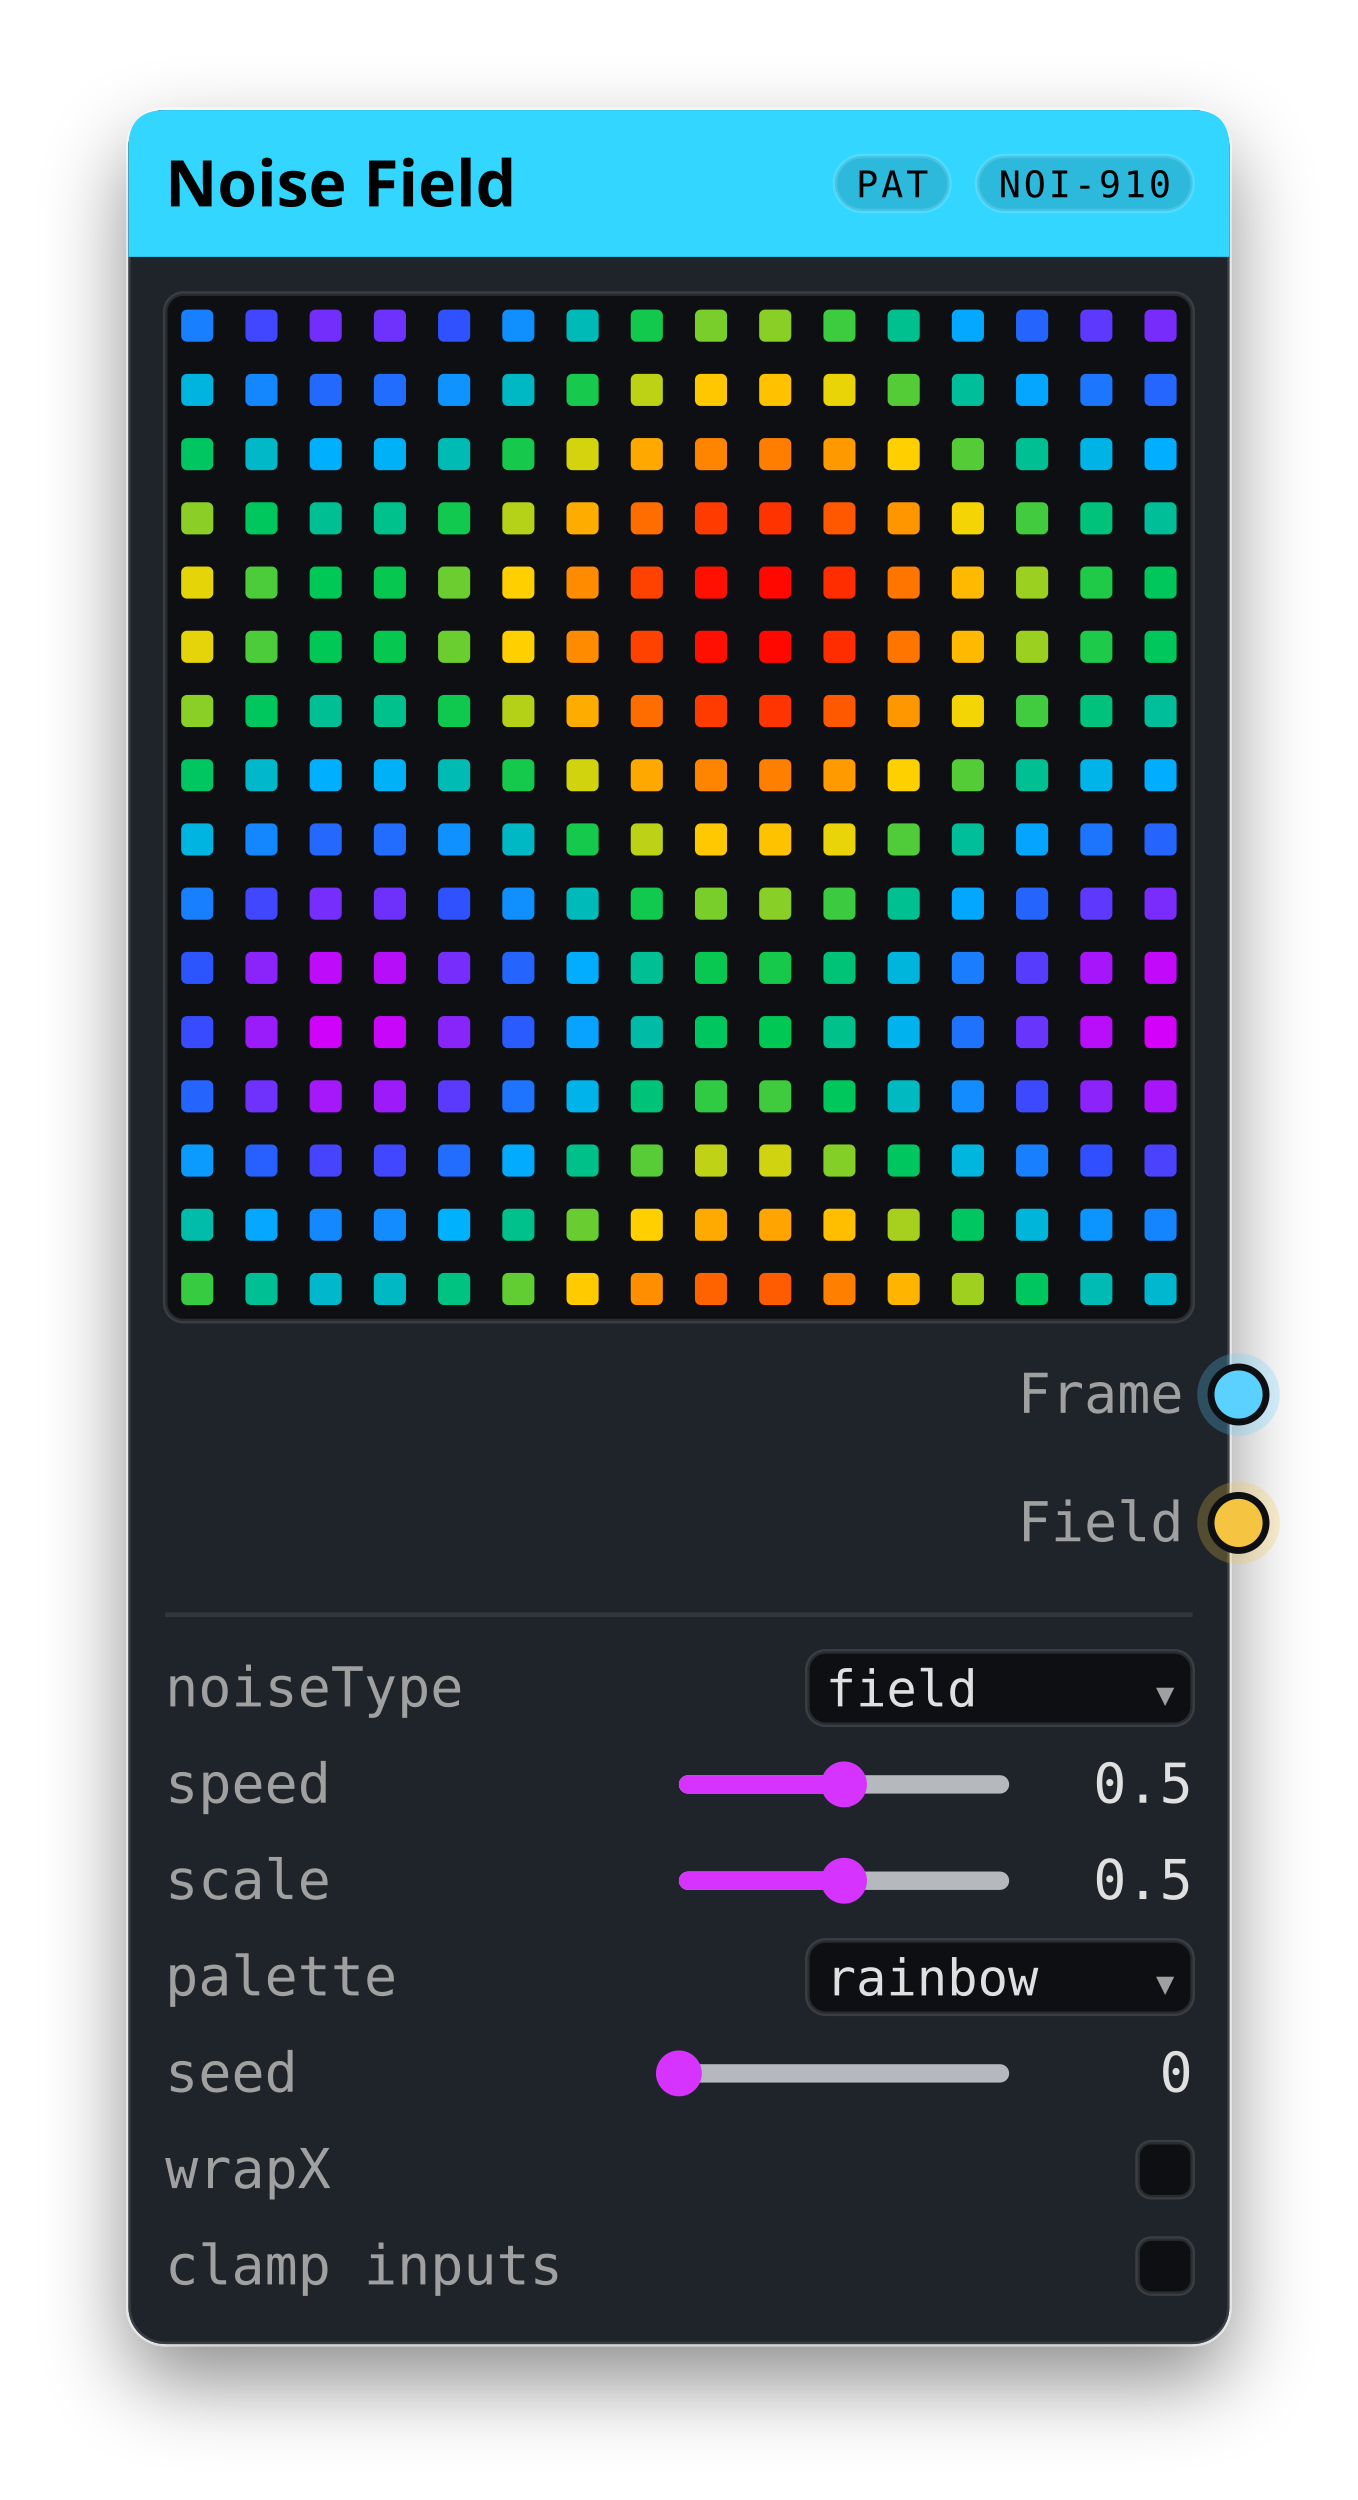
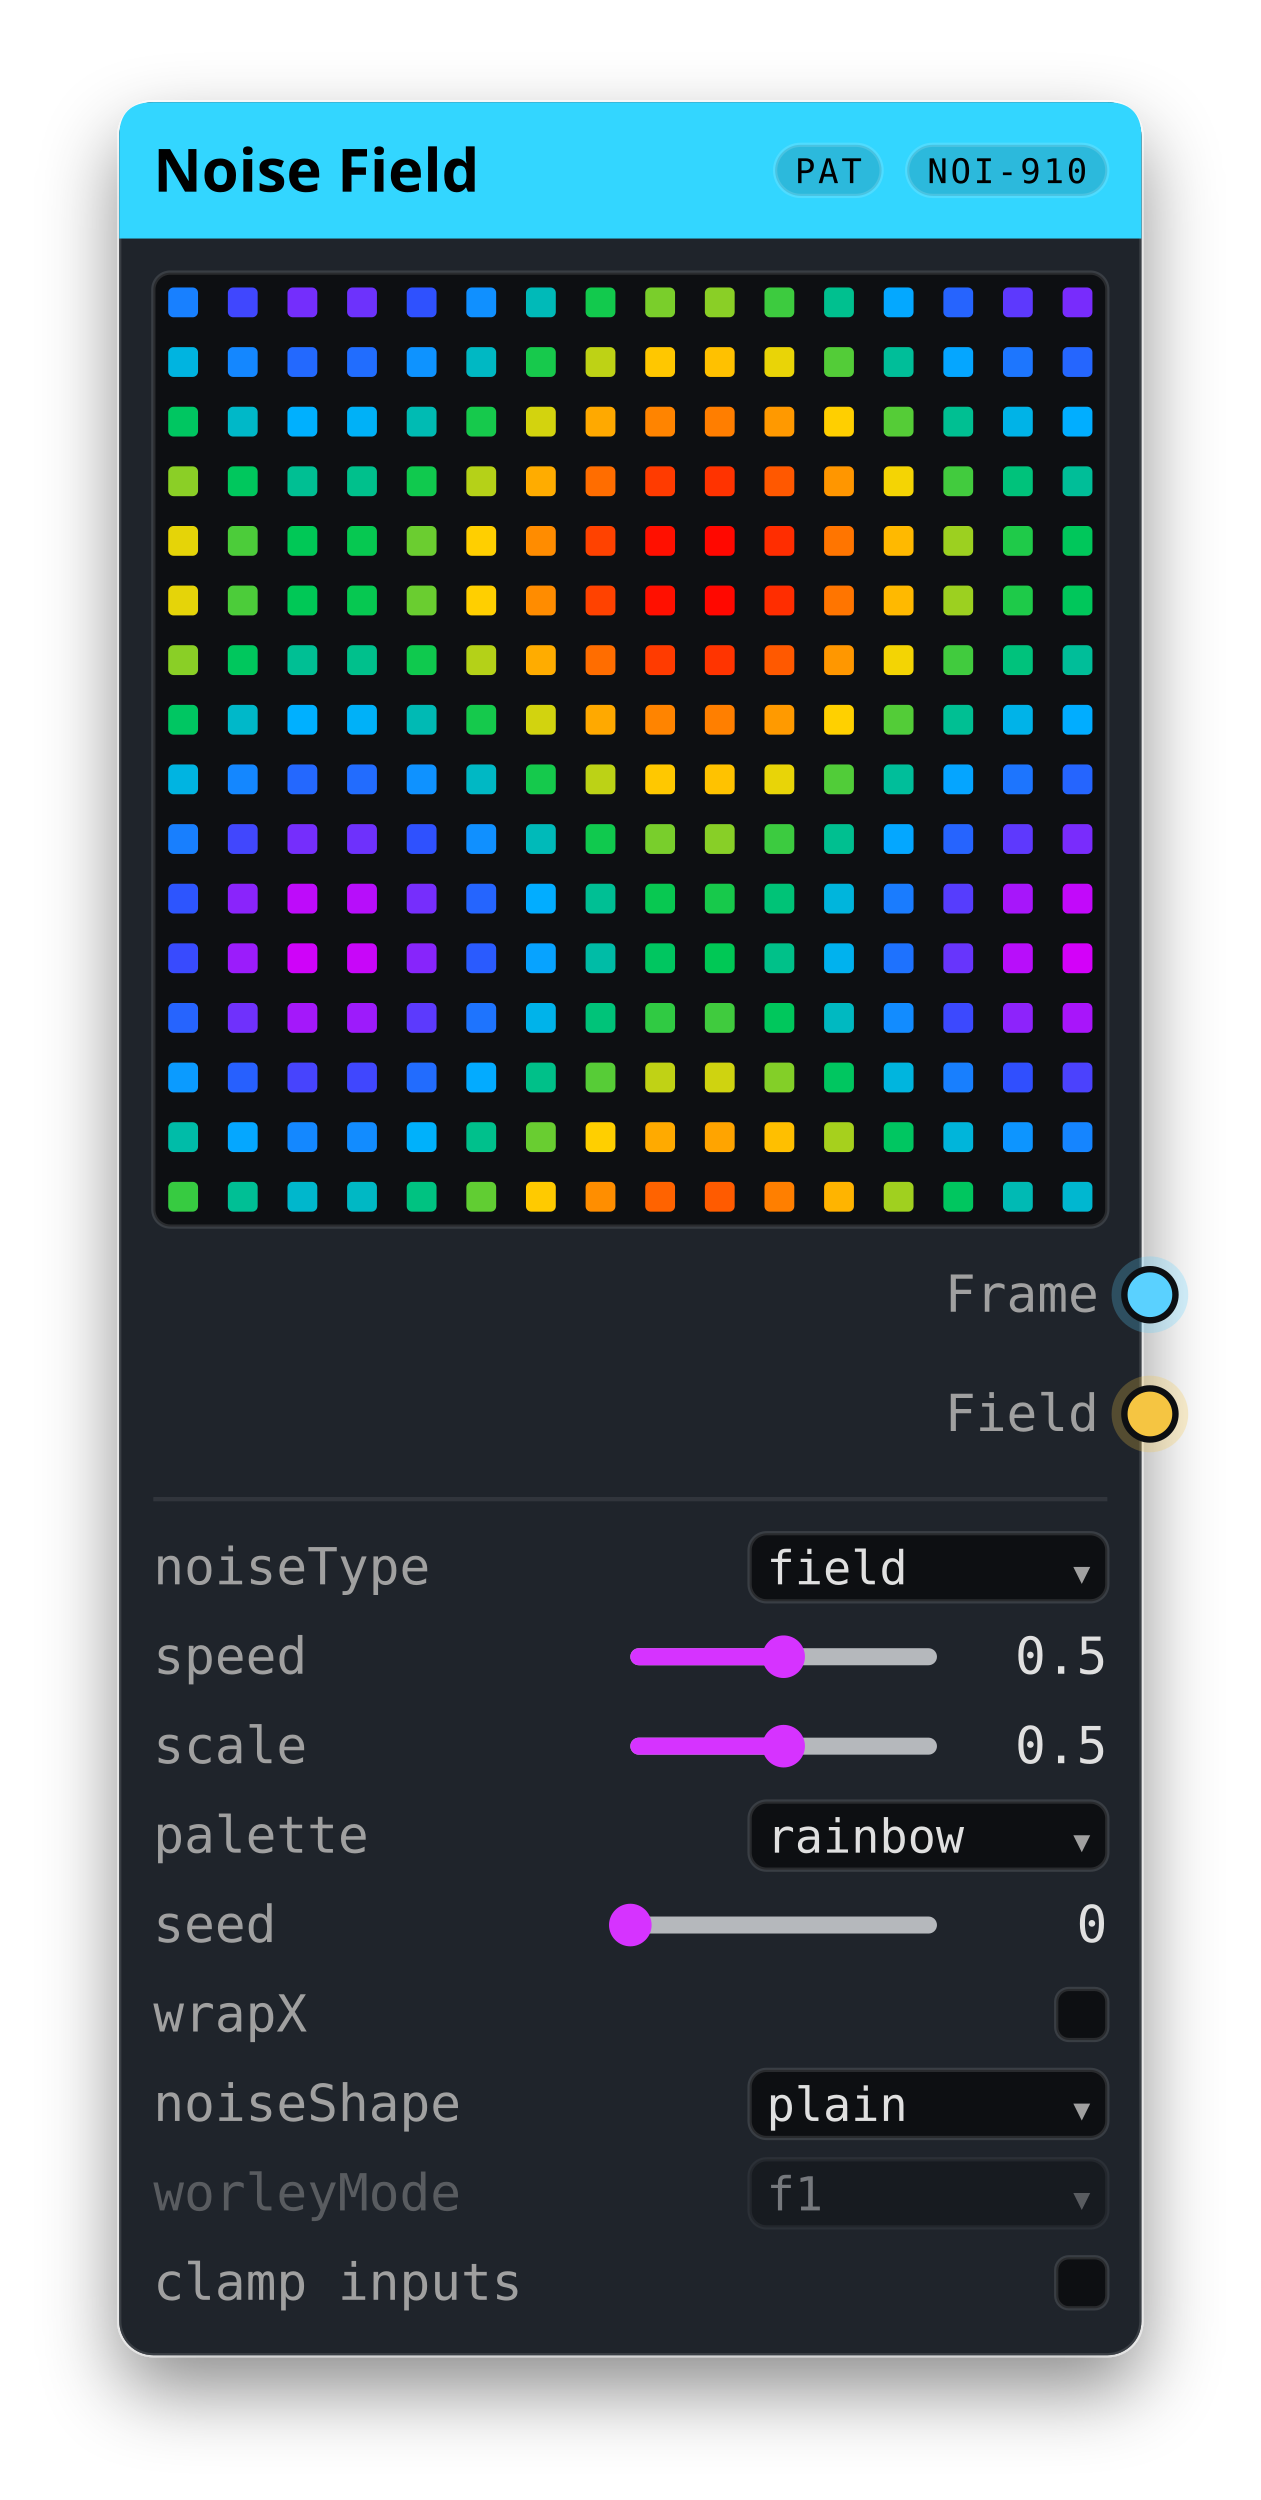
- <svg xmlns="http://www.w3.org/2000/svg" viewBox="0 0 296 545" width="296" height="545" role="img" aria-label="Noise node">
+ <svg xmlns="http://www.w3.org/2000/svg" viewBox="0 0 296 587" width="296" height="587" role="img" aria-label="Noise node">
  <defs>
    <filter id="shadow" x="-20%" y="-20%" width="140%" height="160%">
      <feDropShadow dx="0" dy="8" stdDeviation="9" flood-color="#000" flood-opacity="0.45" />
    </filter>
  </defs>
  <g transform="translate(28,24)">
-     <rect x="0" y="0" width="240" height="487" rx="8" fill="#1f242b" stroke="rgba(255,255,255,0.12)" filter="url(#shadow)" />
-     <rect x="0" y="0" width="240" height="487" rx="8" fill="#1f242b" stroke="rgba(255,255,255,0.12)" />
+     <rect x="0" y="0" width="240" height="529" rx="8" fill="#1f242b" stroke="rgba(255,255,255,0.12)" filter="url(#shadow)" />
+     <rect x="0" y="0" width="240" height="529" rx="8" fill="#1f242b" stroke="rgba(255,255,255,0.12)" />
    <path d="M0,32 L0,8 Q0,0 8,0 L232,0 Q240,0 240,8 L240,32 Z" fill="#33d6ff" />
    <text x="8" y="21" font-family="'Audiowide','Trebuchet MS','Arial Black',sans-serif" font-size="14" font-weight="600" fill="#000">Noise Field</text>
    <rect x="154" y="10" width="25" height="12" rx="6" fill="rgba(0,0,0,0.14)" stroke="rgba(255,255,255,0.14)" />
    <text x="166.5" y="19" text-anchor="middle" font-family="'JetBrains Mono','Cascadia Mono','Consolas',monospace" font-size="8" letter-spacing="0.08em" fill="#000">PAT</text>
    <rect x="185" y="10" width="47" height="12" rx="6" fill="rgba(0,0,0,0.14)" stroke="rgba(255,255,255,0.14)" />
    <text x="208.5" y="19" text-anchor="middle" font-family="'JetBrains Mono','Cascadia Mono','Consolas',monospace" font-size="8" letter-spacing="0.08em" fill="#000">NOI-910</text>
    <rect x="8" y="40" width="224" height="224" rx="4" fill="#0d0f12" stroke="rgba(255,255,255,0.12)" />
    <rect x="11.50" y="43.50" width="7.00" height="7.00" rx="1.26" fill="rgb(24,128,255)" />
    <rect x="25.50" y="43.50" width="7.00" height="7.00" rx="1.26" fill="rgb(64,71,254)" />
    <rect x="39.50" y="43.50" width="7.00" height="7.00" rx="1.26" fill="rgb(116,46,252)" />
    <rect x="53.50" y="43.50" width="7.00" height="7.00" rx="1.26" fill="rgb(109,50,252)" />
    <rect x="67.50" y="43.50" width="7.00" height="7.00" rx="1.26" fill="rgb(47,81,254)" />
    <rect x="81.50" y="43.50" width="7.00" height="7.00" rx="1.26" fill="rgb(16,144,255)" />
    <rect x="95.50" y="43.50" width="7.00" height="7.00" rx="1.26" fill="rgb(0,186,184)" />
    <rect x="109.50" y="43.50" width="7.00" height="7.00" rx="1.26" fill="rgb(18,201,77)" />
    <rect x="123.50" y="43.50" width="7.00" height="7.00" rx="1.26" fill="rgb(122,206,43)" />
    <rect x="137.50" y="43.50" width="7.00" height="7.00" rx="1.26" fill="rgb(138,207,38)" />
    <rect x="151.50" y="43.50" width="7.00" height="7.00" rx="1.26" fill="rgb(61,203,63)" />
    <rect x="165.50" y="43.50" width="7.00" height="7.00" rx="1.26" fill="rgb(0,192,143)" />
    <rect x="179.50" y="43.50" width="7.00" height="7.00" rx="1.26" fill="rgb(4,168,255)" />
    <rect x="193.50" y="43.50" width="7.00" height="7.00" rx="1.26" fill="rgb(38,100,254)" />
    <rect x="207.50" y="43.50" width="7.00" height="7.00" rx="1.26" fill="rgb(93,57,253)" />
    <rect x="221.50" y="43.50" width="7.00" height="7.00" rx="1.26" fill="rgb(120,44,252)" />
    <rect x="11.50" y="57.50" width="7.00" height="7.00" rx="1.26" fill="rgb(0,180,224)" />
    <rect x="25.50" y="57.50" width="7.00" height="7.00" rx="1.26" fill="rgb(20,135,255)" />
    <rect x="39.50" y="57.50" width="7.00" height="7.00" rx="1.26" fill="rgb(35,105,254)" />
    <rect x="53.50" y="57.50" width="7.00" height="7.00" rx="1.26" fill="rgb(33,109,254)" />
    <rect x="67.50" y="57.50" width="7.00" height="7.00" rx="1.26" fill="rgb(14,147,255)" />
    <rect x="81.50" y="57.50" width="7.00" height="7.00" rx="1.26" fill="rgb(0,184,195)" />
    <rect x="95.50" y="57.50" width="7.00" height="7.00" rx="1.26" fill="rgb(23,201,76)" />
    <rect x="109.50" y="57.50" width="7.00" height="7.00" rx="1.26" fill="rgb(190,210,21)" />
    <rect x="123.50" y="57.50" width="7.00" height="7.00" rx="1.26" fill="rgb(255,199,0)" />
    <rect x="137.50" y="57.50" width="7.00" height="7.00" rx="1.26" fill="rgb(255,193,0)" />
    <rect x="151.50" y="57.50" width="7.00" height="7.00" rx="1.26" fill="rgb(233,212,7)" />
    <rect x="165.50" y="57.50" width="7.00" height="7.00" rx="1.26" fill="rgb(83,204,56)" />
    <rect x="179.50" y="57.50" width="7.00" height="7.00" rx="1.26" fill="rgb(0,190,153)" />
    <rect x="193.50" y="57.50" width="7.00" height="7.00" rx="1.26" fill="rgb(5,166,255)" />
    <rect x="207.50" y="57.50" width="7.00" height="7.00" rx="1.26" fill="rgb(29,118,254)" />
    <rect x="221.50" y="57.50" width="7.00" height="7.00" rx="1.26" fill="rgb(37,102,254)" />
    <rect x="11.50" y="71.50" width="7.00" height="7.00" rx="1.26" fill="rgb(0,198,97)" />
    <rect x="25.50" y="71.50" width="7.00" height="7.00" rx="1.26" fill="rgb(0,184,200)" />
    <rect x="39.50" y="71.50" width="7.00" height="7.00" rx="1.26" fill="rgb(0,176,254)" />
    <rect x="53.50" y="71.50" width="7.00" height="7.00" rx="1.26" fill="rgb(0,177,247)" />
    <rect x="67.50" y="71.50" width="7.00" height="7.00" rx="1.26" fill="rgb(0,187,179)" />
    <rect x="81.50" y="71.50" width="7.00" height="7.00" rx="1.26" fill="rgb(22,201,76)" />
    <rect x="95.50" y="71.50" width="7.00" height="7.00" rx="1.26" fill="rgb(211,211,14)" />
    <rect x="109.50" y="71.50" width="7.00" height="7.00" rx="1.26" fill="rgb(255,169,0)" />
    <rect x="123.50" y="71.50" width="7.00" height="7.00" rx="1.26" fill="rgb(255,132,0)" />
    <rect x="137.50" y="71.50" width="7.00" height="7.00" rx="1.26" fill="rgb(255,126,0)" />
    <rect x="151.50" y="71.50" width="7.00" height="7.00" rx="1.26" fill="rgb(255,153,0)" />
    <rect x="165.50" y="71.50" width="7.00" height="7.00" rx="1.26" fill="rgb(255,207,0)" />
    <rect x="179.50" y="71.50" width="7.00" height="7.00" rx="1.26" fill="rgb(85,204,55)" />
    <rect x="193.50" y="71.50" width="7.00" height="7.00" rx="1.26" fill="rgb(0,191,146)" />
    <rect x="207.50" y="71.50" width="7.00" height="7.00" rx="1.26" fill="rgb(0,179,231)" />
    <rect x="221.50" y="71.50" width="7.00" height="7.00" rx="1.26" fill="rgb(1,174,255)" />
    <rect x="11.50" y="85.50" width="7.00" height="7.00" rx="1.26" fill="rgb(139,207,38)" />
    <rect x="25.50" y="85.50" width="7.00" height="7.00" rx="1.26" fill="rgb(0,199,93)" />
    <rect x="39.50" y="85.50" width="7.00" height="7.00" rx="1.26" fill="rgb(0,191,147)" />
    <rect x="53.50" y="85.50" width="7.00" height="7.00" rx="1.26" fill="rgb(0,192,140)" />
    <rect x="67.50" y="85.50" width="7.00" height="7.00" rx="1.26" fill="rgb(16,201,78)" />
    <rect x="81.50" y="85.50" width="7.00" height="7.00" rx="1.26" fill="rgb(181,209,24)" />
    <rect x="95.50" y="85.50" width="7.00" height="7.00" rx="1.26" fill="rgb(255,172,0)" />
    <rect x="109.50" y="85.50" width="7.00" height="7.00" rx="1.26" fill="rgb(255,109,0)" />
    <rect x="123.50" y="85.50" width="7.00" height="7.00" rx="1.26" fill="rgb(255,59,0)" />
    <rect x="137.50" y="85.50" width="7.00" height="7.00" rx="1.26" fill="rgb(255,51,0)" />
    <rect x="151.50" y="85.50" width="7.00" height="7.00" rx="1.26" fill="rgb(255,88,0)" />
    <rect x="165.50" y="85.50" width="7.00" height="7.00" rx="1.26" fill="rgb(255,150,0)" />
    <rect x="179.50" y="85.50" width="7.00" height="7.00" rx="1.26" fill="rgb(244,212,4)" />
    <rect x="193.50" y="85.50" width="7.00" height="7.00" rx="1.26" fill="rgb(66,203,62)" />
    <rect x="207.50" y="85.50" width="7.00" height="7.00" rx="1.26" fill="rgb(0,194,123)" />
    <rect x="221.50" y="85.50" width="7.00" height="7.00" rx="1.26" fill="rgb(0,190,152)" />
    <rect x="11.50" y="99.50" width="7.00" height="7.00" rx="1.26" fill="rgb(229,212,8)" />
    <rect x="25.50" y="99.50" width="7.00" height="7.00" rx="1.26" fill="rgb(76,204,58)" />
    <rect x="39.50" y="99.50" width="7.00" height="7.00" rx="1.26" fill="rgb(0,200,86)" />
    <rect x="53.50" y="99.50" width="7.00" height="7.00" rx="1.26" fill="rgb(6,200,81)" />
    <rect x="67.50" y="99.50" width="7.00" height="7.00" rx="1.26" fill="rgb(107,205,48)" />
    <rect x="81.50" y="99.50" width="7.00" height="7.00" rx="1.26" fill="rgb(255,207,0)" />
    <rect x="95.50" y="99.50" width="7.00" height="7.00" rx="1.26" fill="rgb(255,140,0)" />
    <rect x="109.50" y="99.50" width="7.00" height="7.00" rx="1.26" fill="rgb(255,66,0)" />
    <rect x="123.50" y="99.50" width="7.00" height="7.00" rx="1.26" fill="rgb(255,16,0)" />
    <rect x="137.50" y="99.50" width="7.00" height="7.00" rx="1.26" fill="rgb(255,8,0)" />
    <rect x="151.50" y="99.50" width="7.00" height="7.00" rx="1.26" fill="rgb(255,45,0)" />
    <rect x="165.50" y="99.50" width="7.00" height="7.00" rx="1.26" fill="rgb(255,117,0)" />
    <rect x="179.50" y="99.50" width="7.00" height="7.00" rx="1.26" fill="rgb(255,185,0)" />
    <rect x="193.50" y="99.50" width="7.00" height="7.00" rx="1.26" fill="rgb(156,208,32)" />
    <rect x="207.50" y="99.50" width="7.00" height="7.00" rx="1.26" fill="rgb(31,202,73)" />
    <rect x="221.50" y="99.50" width="7.00" height="7.00" rx="1.26" fill="rgb(0,199,91)" />
    <rect x="11.50" y="113.50" width="7.00" height="7.00" rx="1.26" fill="rgb(229,212,9)" />
    <rect x="25.50" y="113.50" width="7.00" height="7.00" rx="1.26" fill="rgb(76,204,58)" />
    <rect x="39.50" y="113.50" width="7.00" height="7.00" rx="1.26" fill="rgb(0,200,86)" />
    <rect x="53.50" y="113.50" width="7.00" height="7.00" rx="1.26" fill="rgb(6,200,81)" />
    <rect x="67.50" y="113.50" width="7.00" height="7.00" rx="1.26" fill="rgb(106,205,48)" />
    <rect x="81.50" y="113.50" width="7.00" height="7.00" rx="1.26" fill="rgb(255,207,0)" />
    <rect x="95.50" y="113.50" width="7.00" height="7.00" rx="1.26" fill="rgb(255,140,0)" />
    <rect x="109.50" y="113.50" width="7.00" height="7.00" rx="1.26" fill="rgb(255,66,0)" />
    <rect x="123.50" y="113.50" width="7.00" height="7.00" rx="1.26" fill="rgb(255,16,0)" />
    <rect x="137.50" y="113.50" width="7.00" height="7.00" rx="1.26" fill="rgb(255,8,0)" />
    <rect x="151.50" y="113.50" width="7.00" height="7.00" rx="1.26" fill="rgb(255,45,0)" />
    <rect x="165.50" y="113.50" width="7.00" height="7.00" rx="1.26" fill="rgb(255,117,0)" />
    <rect x="179.50" y="113.50" width="7.00" height="7.00" rx="1.26" fill="rgb(255,185,0)" />
    <rect x="193.50" y="113.50" width="7.00" height="7.00" rx="1.26" fill="rgb(156,208,32)" />
    <rect x="207.50" y="113.50" width="7.00" height="7.00" rx="1.26" fill="rgb(30,202,73)" />
    <rect x="221.50" y="113.50" width="7.00" height="7.00" rx="1.26" fill="rgb(0,199,91)" />
    <rect x="11.50" y="127.50" width="7.00" height="7.00" rx="1.26" fill="rgb(138,207,38)" />
    <rect x="25.50" y="127.50" width="7.00" height="7.00" rx="1.26" fill="rgb(0,199,93)" />
    <rect x="39.50" y="127.50" width="7.00" height="7.00" rx="1.26" fill="rgb(0,191,148)" />
    <rect x="53.50" y="127.50" width="7.00" height="7.00" rx="1.26" fill="rgb(0,192,140)" />
    <rect x="67.50" y="127.50" width="7.00" height="7.00" rx="1.26" fill="rgb(15,201,78)" />
    <rect x="81.50" y="127.50" width="7.00" height="7.00" rx="1.26" fill="rgb(180,209,24)" />
    <rect x="95.50" y="127.50" width="7.00" height="7.00" rx="1.26" fill="rgb(255,172,0)" />
    <rect x="109.50" y="127.50" width="7.00" height="7.00" rx="1.26" fill="rgb(255,109,0)" />
    <rect x="123.50" y="127.50" width="7.00" height="7.00" rx="1.26" fill="rgb(255,59,0)" />
    <rect x="137.50" y="127.50" width="7.00" height="7.00" rx="1.26" fill="rgb(255,52,0)" />
    <rect x="151.50" y="127.50" width="7.00" height="7.00" rx="1.26" fill="rgb(255,89,0)" />
    <rect x="165.50" y="127.50" width="7.00" height="7.00" rx="1.26" fill="rgb(255,151,0)" />
    <rect x="179.50" y="127.50" width="7.00" height="7.00" rx="1.26" fill="rgb(243,212,4)" />
    <rect x="193.50" y="127.50" width="7.00" height="7.00" rx="1.26" fill="rgb(65,203,62)" />
    <rect x="207.50" y="127.50" width="7.00" height="7.00" rx="1.26" fill="rgb(0,194,124)" />
    <rect x="221.50" y="127.50" width="7.00" height="7.00" rx="1.26" fill="rgb(0,190,153)" />
    <rect x="11.50" y="141.50" width="7.00" height="7.00" rx="1.26" fill="rgb(0,198,98)" />
    <rect x="25.50" y="141.50" width="7.00" height="7.00" rx="1.26" fill="rgb(0,184,201)" />
    <rect x="39.50" y="141.50" width="7.00" height="7.00" rx="1.26" fill="rgb(0,176,255)" />
    <rect x="53.50" y="141.50" width="7.00" height="7.00" rx="1.26" fill="rgb(0,177,248)" />
    <rect x="67.50" y="141.50" width="7.00" height="7.00" rx="1.26" fill="rgb(0,186,180)" />
    <rect x="81.50" y="141.50" width="7.00" height="7.00" rx="1.26" fill="rgb(21,201,76)" />
    <rect x="95.50" y="141.50" width="7.00" height="7.00" rx="1.26" fill="rgb(210,211,15)" />
    <rect x="109.50" y="141.50" width="7.00" height="7.00" rx="1.26" fill="rgb(255,169,0)" />
    <rect x="123.50" y="141.50" width="7.00" height="7.00" rx="1.26" fill="rgb(255,132,0)" />
    <rect x="137.50" y="141.50" width="7.00" height="7.00" rx="1.26" fill="rgb(255,127,0)" />
    <rect x="151.50" y="141.50" width="7.00" height="7.00" rx="1.26" fill="rgb(255,154,0)" />
    <rect x="165.50" y="141.50" width="7.00" height="7.00" rx="1.26" fill="rgb(255,208,0)" />
    <rect x="179.50" y="141.50" width="7.00" height="7.00" rx="1.26" fill="rgb(83,204,56)" />
    <rect x="193.50" y="141.50" width="7.00" height="7.00" rx="1.26" fill="rgb(0,191,147)" />
    <rect x="207.50" y="141.50" width="7.00" height="7.00" rx="1.26" fill="rgb(0,179,232)" />
    <rect x="221.50" y="141.50" width="7.00" height="7.00" rx="1.26" fill="rgb(1,173,255)" />
    <rect x="11.50" y="155.50" width="7.00" height="7.00" rx="1.26" fill="rgb(0,180,225)" />
    <rect x="25.50" y="155.50" width="7.00" height="7.00" rx="1.26" fill="rgb(20,135,255)" />
    <rect x="39.50" y="155.50" width="7.00" height="7.00" rx="1.26" fill="rgb(36,104,254)" />
    <rect x="53.50" y="155.50" width="7.00" height="7.00" rx="1.26" fill="rgb(34,108,254)" />
    <rect x="67.50" y="155.50" width="7.00" height="7.00" rx="1.26" fill="rgb(15,146,255)" />
    <rect x="81.50" y="155.50" width="7.00" height="7.00" rx="1.26" fill="rgb(0,184,196)" />
    <rect x="95.50" y="155.50" width="7.00" height="7.00" rx="1.26" fill="rgb(21,201,76)" />
    <rect x="109.50" y="155.50" width="7.00" height="7.00" rx="1.26" fill="rgb(188,210,22)" />
    <rect x="123.50" y="155.50" width="7.00" height="7.00" rx="1.26" fill="rgb(255,200,0)" />
    <rect x="137.50" y="155.50" width="7.00" height="7.00" rx="1.26" fill="rgb(255,194,0)" />
    <rect x="151.50" y="155.50" width="7.00" height="7.00" rx="1.26" fill="rgb(232,212,8)" />
    <rect x="165.50" y="155.50" width="7.00" height="7.00" rx="1.26" fill="rgb(81,204,57)" />
    <rect x="179.50" y="155.50" width="7.00" height="7.00" rx="1.26" fill="rgb(0,190,154)" />
    <rect x="193.50" y="155.50" width="7.00" height="7.00" rx="1.26" fill="rgb(5,165,255)" />
    <rect x="207.50" y="155.50" width="7.00" height="7.00" rx="1.26" fill="rgb(29,117,254)" />
    <rect x="221.50" y="155.50" width="7.00" height="7.00" rx="1.26" fill="rgb(37,101,254)" />
    <rect x="11.50" y="169.50" width="7.00" height="7.00" rx="1.26" fill="rgb(24,127,254)" />
    <rect x="25.50" y="169.50" width="7.00" height="7.00" rx="1.26" fill="rgb(65,71,253)" />
    <rect x="39.50" y="169.50" width="7.00" height="7.00" rx="1.26" fill="rgb(117,46,252)" />
    <rect x="53.50" y="169.50" width="7.00" height="7.00" rx="1.26" fill="rgb(110,49,252)" />
    <rect x="67.50" y="169.50" width="7.00" height="7.00" rx="1.26" fill="rgb(47,81,254)" />
    <rect x="81.50" y="169.50" width="7.00" height="7.00" rx="1.26" fill="rgb(16,144,255)" />
    <rect x="95.50" y="169.50" width="7.00" height="7.00" rx="1.26" fill="rgb(0,186,185)" />
    <rect x="109.50" y="169.50" width="7.00" height="7.00" rx="1.26" fill="rgb(16,201,78)" />
    <rect x="123.50" y="169.50" width="7.00" height="7.00" rx="1.26" fill="rgb(121,206,44)" />
    <rect x="137.50" y="169.50" width="7.00" height="7.00" rx="1.26" fill="rgb(136,207,39)" />
    <rect x="151.50" y="169.50" width="7.00" height="7.00" rx="1.26" fill="rgb(60,203,64)" />
    <rect x="165.50" y="169.50" width="7.00" height="7.00" rx="1.26" fill="rgb(0,191,144)" />
    <rect x="179.50" y="169.50" width="7.00" height="7.00" rx="1.26" fill="rgb(4,167,255)" />
    <rect x="193.50" y="169.50" width="7.00" height="7.00" rx="1.26" fill="rgb(38,100,254)" />
    <rect x="207.50" y="169.50" width="7.00" height="7.00" rx="1.26" fill="rgb(94,57,253)" />
    <rect x="221.50" y="169.50" width="7.00" height="7.00" rx="1.26" fill="rgb(121,44,252)" />
    <rect x="11.50" y="183.50" width="7.00" height="7.00" rx="1.26" fill="rgb(45,85,254)" />
    <rect x="25.50" y="183.50" width="7.00" height="7.00" rx="1.26" fill="rgb(138,36,251)" />
    <rect x="39.50" y="183.50" width="7.00" height="7.00" rx="1.26" fill="rgb(190,11,250)" />
    <rect x="53.50" y="183.50" width="7.00" height="7.00" rx="1.26" fill="rgb(183,14,250)" />
    <rect x="67.50" y="183.50" width="7.00" height="7.00" rx="1.26" fill="rgb(118,46,252)" />
    <rect x="81.50" y="183.50" width="7.00" height="7.00" rx="1.26" fill="rgb(37,101,254)" />
    <rect x="95.50" y="183.50" width="7.00" height="7.00" rx="1.26" fill="rgb(2,173,255)" />
    <rect x="109.50" y="183.50" width="7.00" height="7.00" rx="1.26" fill="rgb(0,191,148)" />
    <rect x="123.50" y="183.50" width="7.00" height="7.00" rx="1.26" fill="rgb(8,200,81)" />
    <rect x="137.50" y="183.50" width="7.00" height="7.00" rx="1.26" fill="rgb(23,201,75)" />
    <rect x="151.50" y="183.50" width="7.00" height="7.00" rx="1.26" fill="rgb(0,195,119)" />
    <rect x="165.50" y="183.50" width="7.00" height="7.00" rx="1.26" fill="rgb(0,181,220)" />
    <rect x="179.50" y="183.50" width="7.00" height="7.00" rx="1.26" fill="rgb(26,124,254)" />
    <rect x="193.50" y="183.50" width="7.00" height="7.00" rx="1.26" fill="rgb(86,61,253)" />
    <rect x="207.50" y="183.50" width="7.00" height="7.00" rx="1.26" fill="rgb(167,22,250)" />
    <rect x="221.50" y="183.50" width="7.00" height="7.00" rx="1.26" fill="rgb(194,9,250)" />
    <rect x="11.50" y="197.50" width="7.00" height="7.00" rx="1.26" fill="rgb(56,75,254)" />
    <rect x="25.50" y="197.50" width="7.00" height="7.00" rx="1.26" fill="rgb(155,28,251)" />
    <rect x="39.50" y="197.50" width="7.00" height="7.00" rx="1.26" fill="rgb(207,3,249)" />
    <rect x="53.50" y="197.50" width="7.00" height="7.00" rx="1.26" fill="rgb(200,6,249)" />
    <rect x="67.50" y="197.50" width="7.00" height="7.00" rx="1.26" fill="rgb(135,37,251)" />
    <rect x="81.50" y="197.50" width="7.00" height="7.00" rx="1.26" fill="rgb(42,91,254)" />
    <rect x="95.50" y="197.50" width="7.00" height="7.00" rx="1.26" fill="rgb(7,163,255)" />
    <rect x="109.50" y="197.50" width="7.00" height="7.00" rx="1.26" fill="rgb(0,188,166)" />
    <rect x="123.50" y="197.50" width="7.00" height="7.00" rx="1.26" fill="rgb(0,198,96)" />
    <rect x="137.50" y="197.50" width="7.00" height="7.00" rx="1.26" fill="rgb(0,200,85)" />
    <rect x="151.50" y="197.50" width="7.00" height="7.00" rx="1.26" fill="rgb(0,193,137)" />
    <rect x="165.50" y="197.50" width="7.00" height="7.00" rx="1.26" fill="rgb(0,178,238)" />
    <rect x="179.50" y="197.50" width="7.00" height="7.00" rx="1.26" fill="rgb(30,114,254)" />
    <rect x="193.50" y="197.50" width="7.00" height="7.00" rx="1.26" fill="rgb(103,53,252)" />
    <rect x="207.50" y="197.50" width="7.00" height="7.00" rx="1.26" fill="rgb(184,14,250)" />
    <rect x="221.50" y="197.50" width="7.00" height="7.00" rx="1.26" fill="rgb(211,1,249)" />
    <rect x="11.50" y="211.50" width="7.00" height="7.00" rx="1.26" fill="rgb(38,100,254)" />
    <rect x="25.50" y="211.50" width="7.00" height="7.00" rx="1.26" fill="rgb(111,49,252)" />
    <rect x="39.50" y="211.50" width="7.00" height="7.00" rx="1.26" fill="rgb(164,24,250)" />
    <rect x="53.50" y="211.50" width="7.00" height="7.00" rx="1.26" fill="rgb(157,27,251)" />
    <rect x="67.50" y="211.50" width="7.00" height="7.00" rx="1.26" fill="rgb(92,58,253)" />
    <rect x="81.50" y="211.50" width="7.00" height="7.00" rx="1.26" fill="rgb(30,116,254)" />
    <rect x="95.50" y="211.50" width="7.00" height="7.00" rx="1.26" fill="rgb(0,179,234)" />
    <rect x="109.50" y="211.50" width="7.00" height="7.00" rx="1.26" fill="rgb(0,195,121)" />
    <rect x="123.50" y="211.50" width="7.00" height="7.00" rx="1.26" fill="rgb(48,202,67)" />
    <rect x="137.50" y="211.50" width="7.00" height="7.00" rx="1.26" fill="rgb(64,203,62)" />
    <rect x="151.50" y="211.50" width="7.00" height="7.00" rx="1.26" fill="rgb(0,199,92)" />
    <rect x="165.50" y="211.50" width="7.00" height="7.00" rx="1.26" fill="rgb(0,185,193)" />
    <rect x="179.50" y="211.50" width="7.00" height="7.00" rx="1.26" fill="rgb(18,140,255)" />
    <rect x="193.50" y="211.50" width="7.00" height="7.00" rx="1.26" fill="rgb(60,73,254)" />
    <rect x="207.50" y="211.50" width="7.00" height="7.00" rx="1.26" fill="rgb(141,35,251)" />
    <rect x="221.50" y="211.50" width="7.00" height="7.00" rx="1.26" fill="rgb(168,21,250)" />
    <rect x="11.50" y="225.50" width="7.00" height="7.00" rx="1.26" fill="rgb(11,155,255)" />
    <rect x="25.50" y="225.50" width="7.00" height="7.00" rx="1.26" fill="rgb(39,96,254)" />
    <rect x="39.50" y="225.50" width="7.00" height="7.00" rx="1.26" fill="rgb(71,68,253)" />
    <rect x="53.50" y="225.50" width="7.00" height="7.00" rx="1.26" fill="rgb(64,71,254)" />
    <rect x="67.50" y="225.50" width="7.00" height="7.00" rx="1.26" fill="rgb(34,108,254)" />
    <rect x="81.50" y="225.50" width="7.00" height="7.00" rx="1.26" fill="rgb(3,171,255)" />
    <rect x="95.50" y="225.50" width="7.00" height="7.00" rx="1.26" fill="rgb(0,192,137)" />
    <rect x="109.50" y="225.50" width="7.00" height="7.00" rx="1.26" fill="rgb(87,204,55)" />
    <rect x="123.50" y="225.50" width="7.00" height="7.00" rx="1.26" fill="rgb(192,210,21)" />
    <rect x="137.50" y="225.50" width="7.00" height="7.00" rx="1.26" fill="rgb(207,211,16)" />
    <rect x="151.50" y="225.50" width="7.00" height="7.00" rx="1.26" fill="rgb(131,207,40)" />
    <rect x="165.50" y="225.50" width="7.00" height="7.00" rx="1.26" fill="rgb(0,198,96)" />
    <rect x="179.50" y="225.50" width="7.00" height="7.00" rx="1.26" fill="rgb(0,181,222)" />
    <rect x="193.50" y="225.50" width="7.00" height="7.00" rx="1.26" fill="rgb(24,127,254)" />
    <rect x="207.50" y="225.50" width="7.00" height="7.00" rx="1.26" fill="rgb(48,79,254)" />
    <rect x="221.50" y="225.50" width="7.00" height="7.00" rx="1.26" fill="rgb(75,66,253)" />
    <rect x="11.50" y="239.50" width="7.00" height="7.00" rx="1.26" fill="rgb(0,188,168)" />
    <rect x="25.50" y="239.50" width="7.00" height="7.00" rx="1.26" fill="rgb(5,167,255)" />
    <rect x="39.50" y="239.50" width="7.00" height="7.00" rx="1.26" fill="rgb(20,136,255)" />
    <rect x="53.50" y="239.50" width="7.00" height="7.00" rx="1.26" fill="rgb(18,140,255)" />
    <rect x="67.50" y="239.50" width="7.00" height="7.00" rx="1.26" fill="rgb(0,177,251)" />
    <rect x="81.50" y="239.50" width="7.00" height="7.00" rx="1.26" fill="rgb(0,192,140)" />
    <rect x="95.50" y="239.50" width="7.00" height="7.00" rx="1.26" fill="rgb(105,205,49)" />
    <rect x="109.50" y="239.50" width="7.00" height="7.00" rx="1.26" fill="rgb(255,207,0)" />
    <rect x="123.50" y="239.50" width="7.00" height="7.00" rx="1.26" fill="rgb(255,170,0)" />
    <rect x="137.50" y="239.50" width="7.00" height="7.00" rx="1.26" fill="rgb(255,164,0)" />
    <rect x="151.50" y="239.50" width="7.00" height="7.00" rx="1.26" fill="rgb(255,191,0)" />
    <rect x="165.50" y="239.50" width="7.00" height="7.00" rx="1.26" fill="rgb(166,208,29)" />
    <rect x="179.50" y="239.50" width="7.00" height="7.00" rx="1.26" fill="rgb(0,198,97)" />
    <rect x="193.50" y="239.50" width="7.00" height="7.00" rx="1.26" fill="rgb(0,181,218)" />
    <rect x="207.50" y="239.50" width="7.00" height="7.00" rx="1.26" fill="rgb(13,149,255)" />
    <rect x="221.50" y="239.50" width="7.00" height="7.00" rx="1.26" fill="rgb(21,133,255)" />
    <rect x="11.50" y="253.50" width="7.00" height="7.00" rx="1.26" fill="rgb(55,203,65)" />
    <rect x="25.50" y="253.50" width="7.00" height="7.00" rx="1.26" fill="rgb(0,191,149)" />
    <rect x="39.50" y="253.50" width="7.00" height="7.00" rx="1.26" fill="rgb(0,183,204)" />
    <rect x="53.50" y="253.50" width="7.00" height="7.00" rx="1.26" fill="rgb(0,184,196)" />
    <rect x="67.50" y="253.50" width="7.00" height="7.00" rx="1.26" fill="rgb(0,194,129)" />
    <rect x="81.50" y="253.50" width="7.00" height="7.00" rx="1.26" fill="rgb(97,205,51)" />
    <rect x="95.50" y="253.50" width="7.00" height="7.00" rx="1.26" fill="rgb(255,202,0)" />
    <rect x="109.50" y="253.50" width="7.00" height="7.00" rx="1.26" fill="rgb(255,142,0)" />
    <rect x="123.50" y="253.50" width="7.00" height="7.00" rx="1.26" fill="rgb(255,99,0)" />
    <rect x="137.50" y="253.50" width="7.00" height="7.00" rx="1.26" fill="rgb(255,91,0)" />
    <rect x="151.50" y="253.50" width="7.00" height="7.00" rx="1.26" fill="rgb(255,127,0)" />
    <rect x="165.50" y="253.50" width="7.00" height="7.00" rx="1.26" fill="rgb(255,180,0)" />
    <rect x="179.50" y="253.50" width="7.00" height="7.00" rx="1.26" fill="rgb(160,208,31)" />
    <rect x="193.50" y="253.50" width="7.00" height="7.00" rx="1.26" fill="rgb(0,198,95)" />
    <rect x="207.50" y="253.50" width="7.00" height="7.00" rx="1.26" fill="rgb(0,186,180)" />
    <rect x="221.50" y="253.50" width="7.00" height="7.00" rx="1.26" fill="rgb(0,183,208)" />
    <circle cx="242" cy="280" r="9" fill="#5ad1ff" opacity="0.25" />
    <circle cx="242" cy="280" r="6" fill="#5ad1ff" stroke="#0d0f12" stroke-width="1.5" />
    <text x="230" y="284" text-anchor="end" font-family="'JetBrains Mono','Cascadia Mono','Consolas',monospace" font-size="12" fill="#a0a0a0">Frame</text>
    <circle cx="242" cy="308" r="9" fill="#f5c542" opacity="0.25" />
    <circle cx="242" cy="308" r="6" fill="#f5c542" stroke="#0d0f12" stroke-width="1.5" />
    <text x="230" y="312" text-anchor="end" font-family="'JetBrains Mono','Cascadia Mono','Consolas',monospace" font-size="12" fill="#a0a0a0">Field</text>
    <line x1="8" y1="328" x2="232" y2="328" stroke="rgba(255,255,255,0.08)" />
    <text x="8" y="348" font-family="'JetBrains Mono','Cascadia Mono','Consolas',monospace" font-size="12" fill="#a0a0a0">noiseType</text>
    <g>
      <rect x="148" y="336" width="84" height="16" rx="4" fill="#0d0f12" stroke="rgba(255,255,255,0.12)" />
      <text x="152" y="348" font-family="'JetBrains Mono','Cascadia Mono','Consolas',monospace" font-size="11" fill="#e0e0e0">field</text>
      <text x="228" y="348" text-anchor="end" font-size="8" fill="#a0a0a0">▾</text>
    </g>
    <text x="8" y="369" font-family="'JetBrains Mono','Cascadia Mono','Consolas',monospace" font-size="12" fill="#a0a0a0">speed</text>
    <g>
      <rect x="120" y="363" width="72" height="4" rx="2" fill="#cfd2d6" opacity="0.85" />
      <rect x="120" y="363" width="36.0" height="4" rx="2" fill="#d633ff" />
      <circle cx="156.0" cy="365" r="5" fill="#d633ff" />
      <text x="232" y="369" text-anchor="end" font-family="'JetBrains Mono','Cascadia Mono','Consolas',monospace" font-size="12" fill="#e0e0e0">0.5</text>
    </g>
    <text x="8" y="390" font-family="'JetBrains Mono','Cascadia Mono','Consolas',monospace" font-size="12" fill="#a0a0a0">scale</text>
    <g>
      <rect x="120" y="384" width="72" height="4" rx="2" fill="#cfd2d6" opacity="0.85" />
      <rect x="120" y="384" width="36.0" height="4" rx="2" fill="#d633ff" />
      <circle cx="156.0" cy="386" r="5" fill="#d633ff" />
      <text x="232" y="390" text-anchor="end" font-family="'JetBrains Mono','Cascadia Mono','Consolas',monospace" font-size="12" fill="#e0e0e0">0.5</text>
    </g>
    <text x="8" y="411" font-family="'JetBrains Mono','Cascadia Mono','Consolas',monospace" font-size="12" fill="#a0a0a0">palette</text>
    <g>
      <rect x="148" y="399" width="84" height="16" rx="4" fill="#0d0f12" stroke="rgba(255,255,255,0.12)" />
      <text x="152" y="411" font-family="'JetBrains Mono','Cascadia Mono','Consolas',monospace" font-size="11" fill="#e0e0e0">rainbow</text>
      <text x="228" y="411" text-anchor="end" font-size="8" fill="#a0a0a0">▾</text>
    </g>
    <text x="8" y="432" font-family="'JetBrains Mono','Cascadia Mono','Consolas',monospace" font-size="12" fill="#a0a0a0">seed</text>
    <g>
      <rect x="120" y="426" width="72" height="4" rx="2" fill="#cfd2d6" opacity="0.85" />
      <rect x="120" y="426" width="0.0" height="4" rx="2" fill="#d633ff" />
      <circle cx="120.0" cy="428" r="5" fill="#d633ff" />
      <text x="232" y="432" text-anchor="end" font-family="'JetBrains Mono','Cascadia Mono','Consolas',monospace" font-size="12" fill="#e0e0e0">0</text>
    </g>
    <text x="8" y="453" font-family="'JetBrains Mono','Cascadia Mono','Consolas',monospace" font-size="12" fill="#a0a0a0">wrapX</text>
    <g>
      <rect x="220" y="443" width="12" height="12" rx="3" fill="#0d0f12" stroke="rgba(255,255,255,0.12)" />
    </g>
-     <text x="8" y="474" font-family="'JetBrains Mono','Cascadia Mono','Consolas',monospace" font-size="12" fill="#a0a0a0">clamp inputs</text>
-     <g>
-       <rect x="220" y="464" width="12" height="12" rx="3" fill="#0d0f12" stroke="rgba(255,255,255,0.12)" />
+     <text x="8" y="474" font-family="'JetBrains Mono','Cascadia Mono','Consolas',monospace" font-size="12" fill="#a0a0a0">noiseShape</text>
+     <g>
+       <rect x="148" y="462" width="84" height="16" rx="4" fill="#0d0f12" stroke="rgba(255,255,255,0.12)" />
+       <text x="152" y="474" font-family="'JetBrains Mono','Cascadia Mono','Consolas',monospace" font-size="11" fill="#e0e0e0">plain</text>
+       <text x="228" y="474" text-anchor="end" font-size="8" fill="#a0a0a0">▾</text>
+     </g>
+     <text x="8" y="495" font-family="'JetBrains Mono','Cascadia Mono','Consolas',monospace" font-size="12" fill="#a0a0a0" opacity="0.45">worleyMode</text>
+     <g opacity="0.45">
+       <rect x="148" y="483" width="84" height="16" rx="4" fill="#0d0f12" stroke="rgba(255,255,255,0.12)" />
+       <text x="152" y="495" font-family="'JetBrains Mono','Cascadia Mono','Consolas',monospace" font-size="11" fill="#e0e0e0">f1</text>
+       <text x="228" y="495" text-anchor="end" font-size="8" fill="#a0a0a0">▾</text>
+     </g>
+     <text x="8" y="516" font-family="'JetBrains Mono','Cascadia Mono','Consolas',monospace" font-size="12" fill="#a0a0a0">clamp inputs</text>
+     <g>
+       <rect x="220" y="506" width="12" height="12" rx="3" fill="#0d0f12" stroke="rgba(255,255,255,0.12)" />
    </g>
  </g>
</svg>
